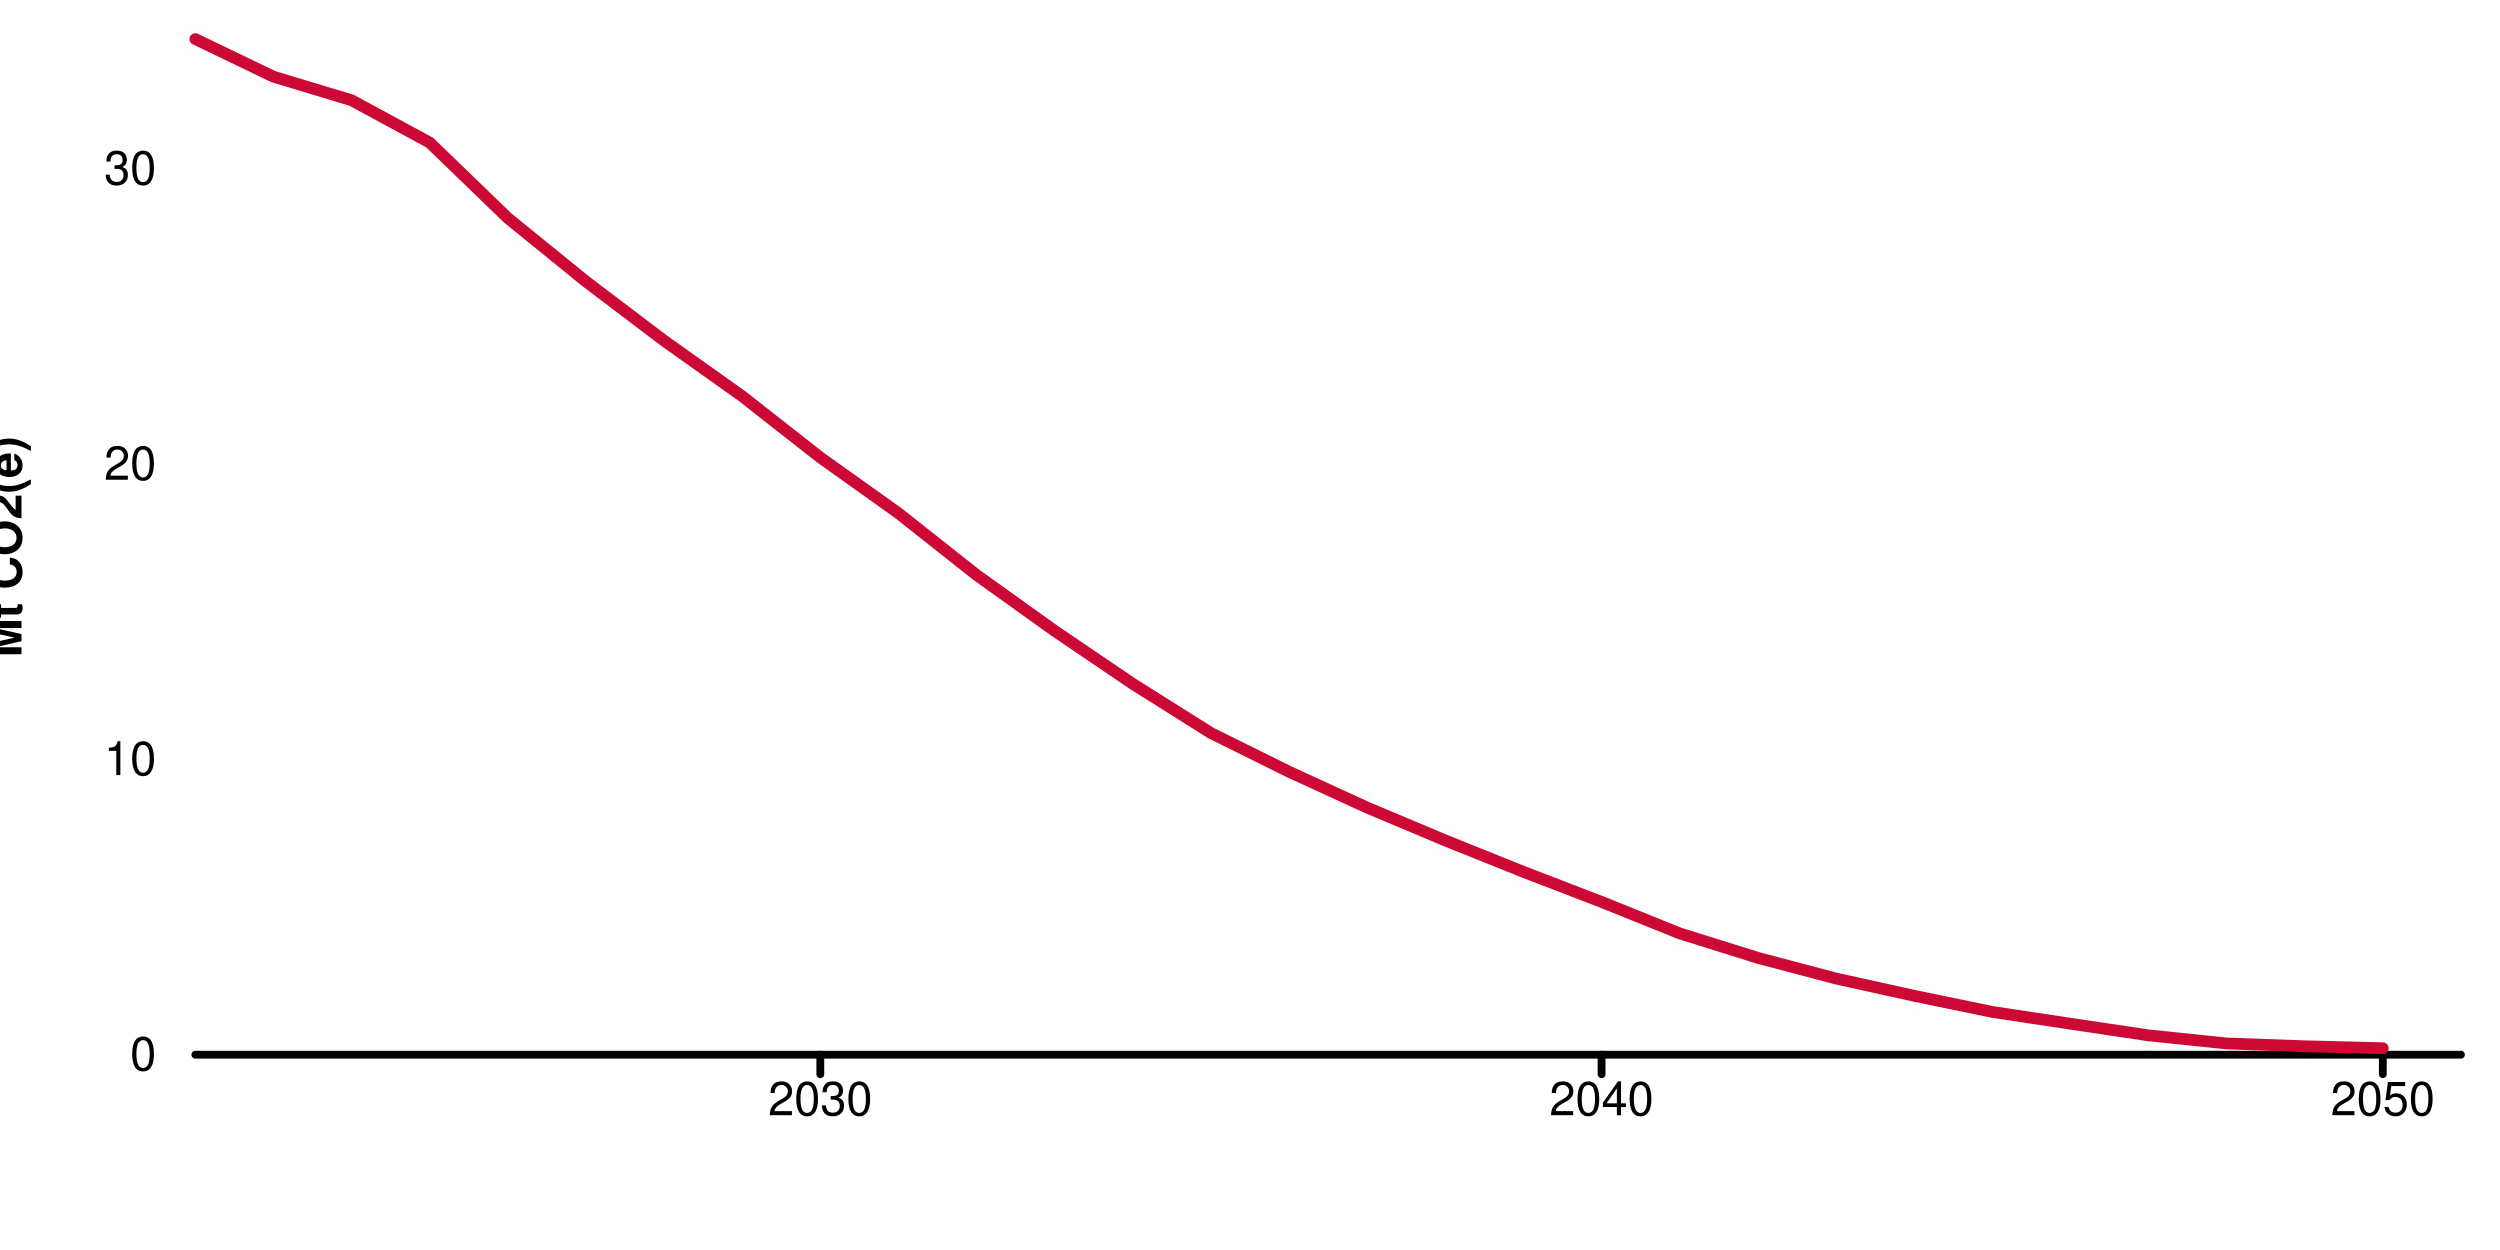
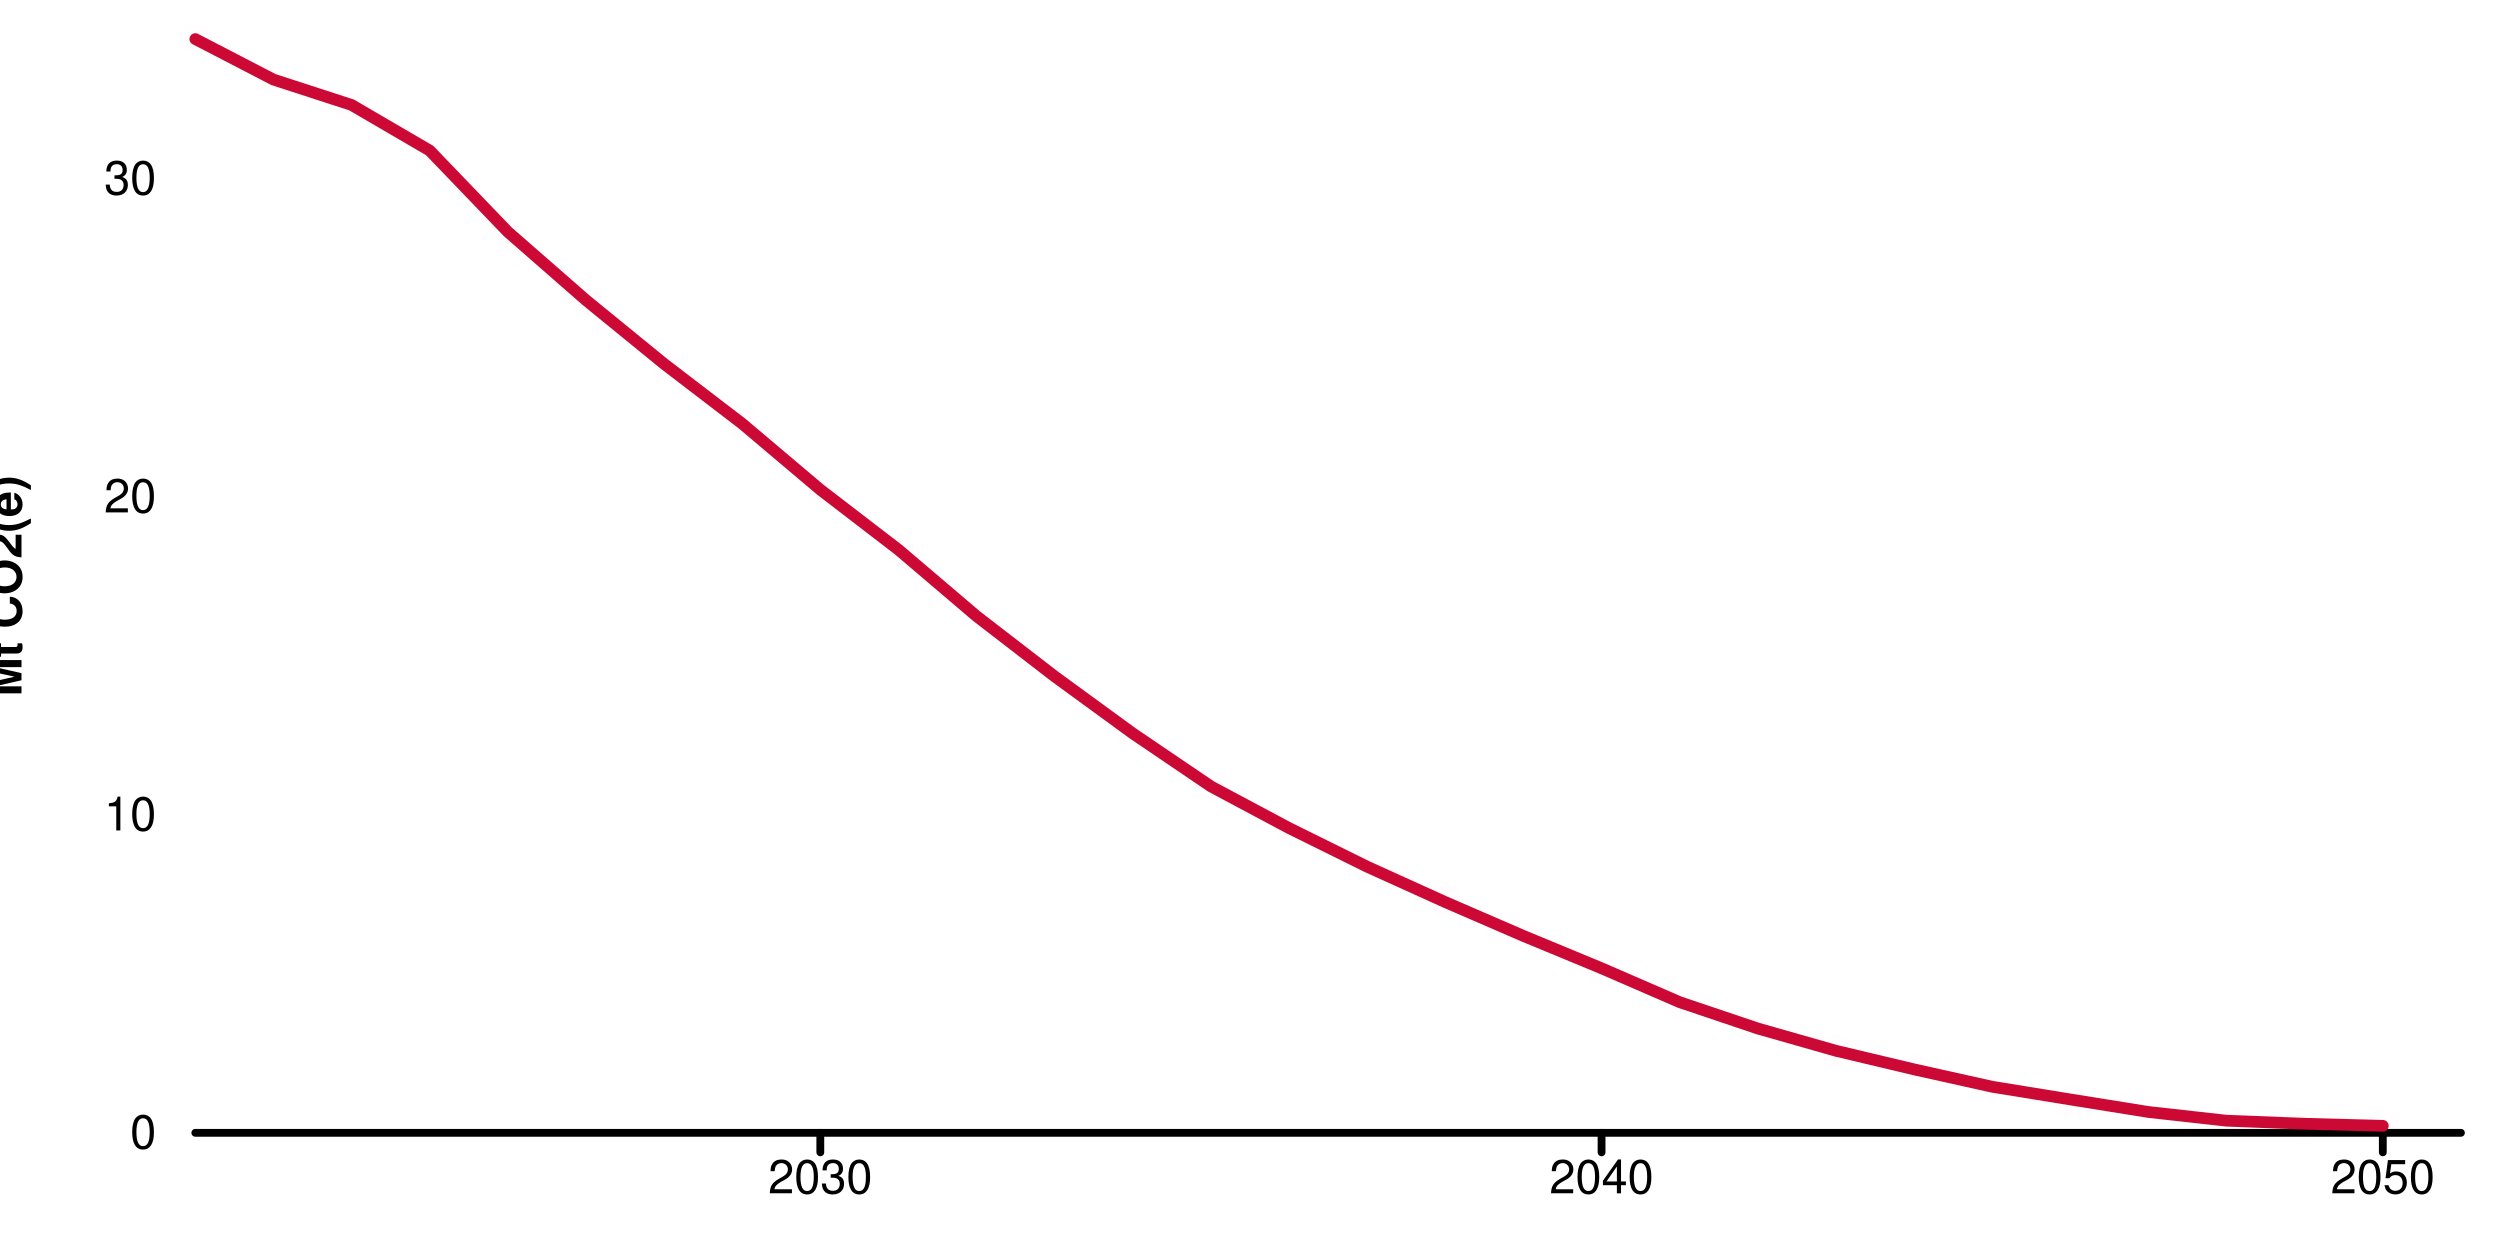
- <svg xmlns="http://www.w3.org/2000/svg" width="640" height="320" viewBox="0 0 640 320" style="overflow:display" preserveAspectRatio="xMinYMin meet" overflow="visible" class="oi-chart-main" data-type="line-chart">
+ <svg xmlns="http://www.w3.org/2000/svg" width="640" height="320" viewBox="0 0 640 320" preserveAspectRatio="xMinYMin meet" overflow="visible" class="oi-chart-main" data-type="line-chart">
  <defs>
    <style>
	.series path.line { fill-opacity: 0; }
	.series path.line.dotted { stroke-dasharray: 12 20 }
	.series:hover path.line, .series.on path.line { stroke-width: 5; }
	.series .marker { opacity:0.01; }
	.series:hover .marker, .series.active .marker, .series .marker.selected { opacity:1!important; }
	.series .marker:hover, .series .marker.on { r: 6px!important; fill: black; }
	.grid { font-family: "Helvetica Neue",Helvetica,Arial,"Lucida Grande",sans-serif; }
	.grid line { stroke: rgb(0,0,0); stroke-width: 2; stroke-linecap: round; }
	.grid.grid-x text { text-anchor: middle; dominant-baseline: hanging; transform: translateY(10px); }
	.grid.grid-y text { text-anchor: end; dominant-baseline: middle; transform: translateX(-10px); }
	</style>
  </defs>
  <g class="grid grid-y">
-     <line x1="50" y1="270" x2="630" y2="270" data-left="50" />
-     <text x="50" y="270" text-anchor="end">0</text>
-     <text x="50" y="194.406" text-anchor="end">10</text>
-     <text x="50" y="118.813" text-anchor="end">20</text>
-     <text x="50" y="43.219" text-anchor="end">30</text>
-     <text style="text-anchor:middle;dominant-baseline:hanging;font-weight:bold;transform: translateY(140px) rotate(-90deg);">Mt CO2(e)</text>
+     <line x1="50" y1="290" x2="630" y2="290" data-left="50" />
+     <text x="50" y="290" text-anchor="end">0</text>
+     <text x="50" y="208.592" text-anchor="end">10</text>
+     <text x="50" y="127.183" text-anchor="end">20</text>
+     <text x="50" y="45.775" text-anchor="end">30</text>
+     <text style="text-anchor:middle;dominant-baseline:hanging;font-weight:bold;transform: translateY(150px) rotate(-90deg);">Mt CO2(e)</text>
  </g>
  <g class="grid grid-x">
-     <line class="tick" x1="210" y1="270" x2="210" y2="275" />
-     <text x="210" y="270" text-anchor="middle">2030</text>
-     <line class="tick" x1="410" y1="270" x2="410" y2="275" />
-     <text x="410" y="270" text-anchor="middle">2040</text>
-     <line class="tick" x1="610" y1="270" x2="610" y2="275" />
-     <text x="610" y="270" text-anchor="middle">2050</text>
-     <text style="text-anchor:middle;dominant-baseline:hanging;font-weight:bold;transform: translateY(140px) rotate(-90deg);" />
+     <line class="tick" x1="210" y1="290" x2="210" y2="295" />
+     <text x="210" y="290" text-anchor="middle">2030</text>
+     <line class="tick" x1="410" y1="290" x2="410" y2="295" />
+     <text x="410" y="290" text-anchor="middle">2040</text>
+     <line class="tick" x1="610" y1="290" x2="610" y2="295" />
+     <text x="610" y="290" text-anchor="middle">2050</text>
+     <text style="text-anchor:middle;dominant-baseline:hanging;font-weight:bold;transform: translateY(150px) rotate(-90deg);" />
  </g>
  <g class="data-layer" role="table">
    <g data-scenario="npg-planning-scenario" class="series series-1" tabindex="0" role="row" aria-label="Series: NPg Planning scenario" data-series="1">
-       <path d="M 50.00,10.00L 70.00,19.63L 90.00,25.67L 110.00,36.50L 130.00,55.83L 150.00,72.06L 170.00,87.21L 190.00,101.43L 210.00,117.12L 230.00,131.38L 250.00,147.19L 270.00,161.51L 290.00,175.07L 310.00,187.66L 330.00,197.57L 350.00,206.75L 370.00,215.16L 390.00,223.20L 410.00,230.89L 430.00,238.95L 450.00,245.21L 470.00,250.50L 490.00,254.92L 510.00,259.05L 530.00,262.07L 550.00,265.05L 570.00,267.12L 590.00,267.84L 610.00,268.34" id="NPg Planning scenario" class="line" stroke="#cc0935" stroke-width="3" stroke-linecap="round" />
+       <path d="M 50.00,10.00L 70.00,20.37L 90.00,26.87L 110.00,38.54L 130.00,59.35L 150.00,76.83L 170.00,93.15L 190.00,108.46L 210.00,125.36L 230.00,140.72L 250.00,157.74L 270.00,173.17L 290.00,187.76L 310.00,201.32L 330.00,211.99L 350.00,221.88L 370.00,230.94L 390.00,239.60L 410.00,247.88L 430.00,256.56L 450.00,263.30L 470.00,269.00L 490.00,273.76L 510.00,278.21L 530.00,281.46L 550.00,284.67L 570.00,286.90L 590.00,287.68L 610.00,288.21" id="NPg Planning scenario" class="line" stroke="#cc0935" stroke-width="3" stroke-linecap="round" />
      <circle class="marker" cx="50.00" cy="10.00" data-y="34.39444922" data-x="2022" data-i="0" data-series="1" r="4" fill="#cc0935" roll="cell" />
-       <circle class="marker" cx="70.00" cy="19.63" data-y="33.12113949" data-x="2023" data-i="1" data-series="1" r="4" fill="#cc0935" roll="cell" />
-       <circle class="marker" cx="90.00" cy="25.67" data-y="32.3219204" data-x="2024" data-i="2" data-series="1" r="4" fill="#cc0935" roll="cell" />
-       <circle class="marker" cx="110.00" cy="36.50" data-y="30.88868177" data-x="2025" data-i="3" data-series="1" r="4" fill="#cc0935" roll="cell" />
-       <circle class="marker" cx="130.00" cy="55.83" data-y="28.33214507" data-x="2026" data-i="4" data-series="1" r="4" fill="#cc0935" roll="cell" />
-       <circle class="marker" cx="150.00" cy="72.06" data-y="26.18467277" data-x="2027" data-i="5" data-series="1" r="4" fill="#cc0935" roll="cell" />
-       <circle class="marker" cx="170.00" cy="87.21" data-y="24.18075712" data-x="2028" data-i="6" data-series="1" r="4" fill="#cc0935" roll="cell" />
-       <circle class="marker" cx="190.00" cy="101.43" data-y="22.29941961" data-x="2029" data-i="7" data-series="1" r="4" fill="#cc0935" roll="cell" />
-       <circle class="marker" cx="210.00" cy="117.12" data-y="20.22364966" data-x="2030" data-i="8" data-series="1" r="4" fill="#cc0935" roll="cell" />
-       <circle class="marker" cx="230.00" cy="131.38" data-y="18.33698608" data-x="2031" data-i="9" data-series="1" r="4" fill="#cc0935" roll="cell" />
-       <circle class="marker" cx="250.00" cy="147.19" data-y="16.24639693" data-x="2032" data-i="10" data-series="1" r="4" fill="#cc0935" roll="cell" />
-       <circle class="marker" cx="270.00" cy="161.51" data-y="14.35157228" data-x="2033" data-i="11" data-series="1" r="4" fill="#cc0935" roll="cell" />
-       <circle class="marker" cx="290.00" cy="175.07" data-y="12.55832502" data-x="2034" data-i="12" data-series="1" r="4" fill="#cc0935" roll="cell" />
-       <circle class="marker" cx="310.00" cy="187.66" data-y="10.89264661" data-x="2035" data-i="13" data-series="1" r="4" fill="#cc0935" roll="cell" />
-       <circle class="marker" cx="330.00" cy="197.57" data-y="9.582072095" data-x="2036" data-i="14" data-series="1" r="4" fill="#cc0935" roll="cell" />
-       <circle class="marker" cx="350.00" cy="206.75" data-y="8.367612352" data-x="2037" data-i="15" data-series="1" r="4" fill="#cc0935" roll="cell" />
-       <circle class="marker" cx="370.00" cy="215.16" data-y="7.254486171" data-x="2038" data-i="16" data-series="1" r="4" fill="#cc0935" roll="cell" />
-       <circle class="marker" cx="390.00" cy="223.20" data-y="6.191408758" data-x="2039" data-i="17" data-series="1" r="4" fill="#cc0935" roll="cell" />
-       <circle class="marker" cx="410.00" cy="230.89" data-y="5.173389698" data-x="2040" data-i="18" data-series="1" r="4" fill="#cc0935" roll="cell" />
-       <circle class="marker" cx="430.00" cy="238.95" data-y="4.108110367" data-x="2041" data-i="19" data-series="1" r="4" fill="#cc0935" roll="cell" />
-       <circle class="marker" cx="450.00" cy="245.21" data-y="3.279335993" data-x="2042" data-i="20" data-series="1" r="4" fill="#cc0935" roll="cell" />
-       <circle class="marker" cx="470.00" cy="250.50" data-y="2.579018768" data-x="2043" data-i="21" data-series="1" r="4" fill="#cc0935" roll="cell" />
-       <circle class="marker" cx="490.00" cy="254.92" data-y="1.995023632" data-x="2044" data-i="22" data-series="1" r="4" fill="#cc0935" roll="cell" />
-       <circle class="marker" cx="510.00" cy="259.05" data-y="1.448057442" data-x="2045" data-i="23" data-series="1" r="4" fill="#cc0935" roll="cell" />
-       <circle class="marker" cx="530.00" cy="262.07" data-y="1.049046159" data-x="2046" data-i="24" data-series="1" r="4" fill="#cc0935" roll="cell" />
-       <circle class="marker" cx="550.00" cy="265.05" data-y="0.654529489" data-x="2047" data-i="25" data-series="1" r="4" fill="#cc0935" roll="cell" />
-       <circle class="marker" cx="570.00" cy="267.12" data-y="0.380736615" data-x="2048" data-i="26" data-series="1" r="4" fill="#cc0935" roll="cell" />
-       <circle class="marker" cx="590.00" cy="267.84" data-y="0.285127765" data-x="2049" data-i="27" data-series="1" r="4" fill="#cc0935" roll="cell" />
-       <circle class="marker" cx="610.00" cy="268.34" data-y="0.219863684" data-x="2050" data-i="28" data-series="1" r="4" fill="#cc0935" roll="cell" />
+       <circle class="marker" cx="70.00" cy="20.37" data-y="33.12113949" data-x="2023" data-i="1" data-series="1" r="4" fill="#cc0935" roll="cell" />
+       <circle class="marker" cx="90.00" cy="26.87" data-y="32.3219204" data-x="2024" data-i="2" data-series="1" r="4" fill="#cc0935" roll="cell" />
+       <circle class="marker" cx="110.00" cy="38.54" data-y="30.88868177" data-x="2025" data-i="3" data-series="1" r="4" fill="#cc0935" roll="cell" />
+       <circle class="marker" cx="130.00" cy="59.35" data-y="28.33214507" data-x="2026" data-i="4" data-series="1" r="4" fill="#cc0935" roll="cell" />
+       <circle class="marker" cx="150.00" cy="76.83" data-y="26.18467277" data-x="2027" data-i="5" data-series="1" r="4" fill="#cc0935" roll="cell" />
+       <circle class="marker" cx="170.00" cy="93.15" data-y="24.18075712" data-x="2028" data-i="6" data-series="1" r="4" fill="#cc0935" roll="cell" />
+       <circle class="marker" cx="190.00" cy="108.46" data-y="22.29941961" data-x="2029" data-i="7" data-series="1" r="4" fill="#cc0935" roll="cell" />
+       <circle class="marker" cx="210.00" cy="125.36" data-y="20.22364966" data-x="2030" data-i="8" data-series="1" r="4" fill="#cc0935" roll="cell" />
+       <circle class="marker" cx="230.00" cy="140.72" data-y="18.33698608" data-x="2031" data-i="9" data-series="1" r="4" fill="#cc0935" roll="cell" />
+       <circle class="marker" cx="250.00" cy="157.74" data-y="16.24639693" data-x="2032" data-i="10" data-series="1" r="4" fill="#cc0935" roll="cell" />
+       <circle class="marker" cx="270.00" cy="173.17" data-y="14.35157228" data-x="2033" data-i="11" data-series="1" r="4" fill="#cc0935" roll="cell" />
+       <circle class="marker" cx="290.00" cy="187.76" data-y="12.55832502" data-x="2034" data-i="12" data-series="1" r="4" fill="#cc0935" roll="cell" />
+       <circle class="marker" cx="310.00" cy="201.32" data-y="10.89264661" data-x="2035" data-i="13" data-series="1" r="4" fill="#cc0935" roll="cell" />
+       <circle class="marker" cx="330.00" cy="211.99" data-y="9.582072095" data-x="2036" data-i="14" data-series="1" r="4" fill="#cc0935" roll="cell" />
+       <circle class="marker" cx="350.00" cy="221.88" data-y="8.367612352" data-x="2037" data-i="15" data-series="1" r="4" fill="#cc0935" roll="cell" />
+       <circle class="marker" cx="370.00" cy="230.94" data-y="7.254486171" data-x="2038" data-i="16" data-series="1" r="4" fill="#cc0935" roll="cell" />
+       <circle class="marker" cx="390.00" cy="239.60" data-y="6.191408758" data-x="2039" data-i="17" data-series="1" r="4" fill="#cc0935" roll="cell" />
+       <circle class="marker" cx="410.00" cy="247.88" data-y="5.173389698" data-x="2040" data-i="18" data-series="1" r="4" fill="#cc0935" roll="cell" />
+       <circle class="marker" cx="430.00" cy="256.56" data-y="4.108110367" data-x="2041" data-i="19" data-series="1" r="4" fill="#cc0935" roll="cell" />
+       <circle class="marker" cx="450.00" cy="263.30" data-y="3.279335993" data-x="2042" data-i="20" data-series="1" r="4" fill="#cc0935" roll="cell" />
+       <circle class="marker" cx="470.00" cy="269.00" data-y="2.579018768" data-x="2043" data-i="21" data-series="1" r="4" fill="#cc0935" roll="cell" />
+       <circle class="marker" cx="490.00" cy="273.76" data-y="1.995023632" data-x="2044" data-i="22" data-series="1" r="4" fill="#cc0935" roll="cell" />
+       <circle class="marker" cx="510.00" cy="278.21" data-y="1.448057442" data-x="2045" data-i="23" data-series="1" r="4" fill="#cc0935" roll="cell" />
+       <circle class="marker" cx="530.00" cy="281.46" data-y="1.049046159" data-x="2046" data-i="24" data-series="1" r="4" fill="#cc0935" roll="cell" />
+       <circle class="marker" cx="550.00" cy="284.67" data-y="0.654529489" data-x="2047" data-i="25" data-series="1" r="4" fill="#cc0935" roll="cell" />
+       <circle class="marker" cx="570.00" cy="286.90" data-y="0.380736615" data-x="2048" data-i="26" data-series="1" r="4" fill="#cc0935" roll="cell" />
+       <circle class="marker" cx="590.00" cy="287.68" data-y="0.285127765" data-x="2049" data-i="27" data-series="1" r="4" fill="#cc0935" roll="cell" />
+       <circle class="marker" cx="610.00" cy="288.21" data-y="0.219863684" data-x="2050" data-i="28" data-series="1" r="4" fill="#cc0935" roll="cell" />
    </g>
  </g>
</svg>
